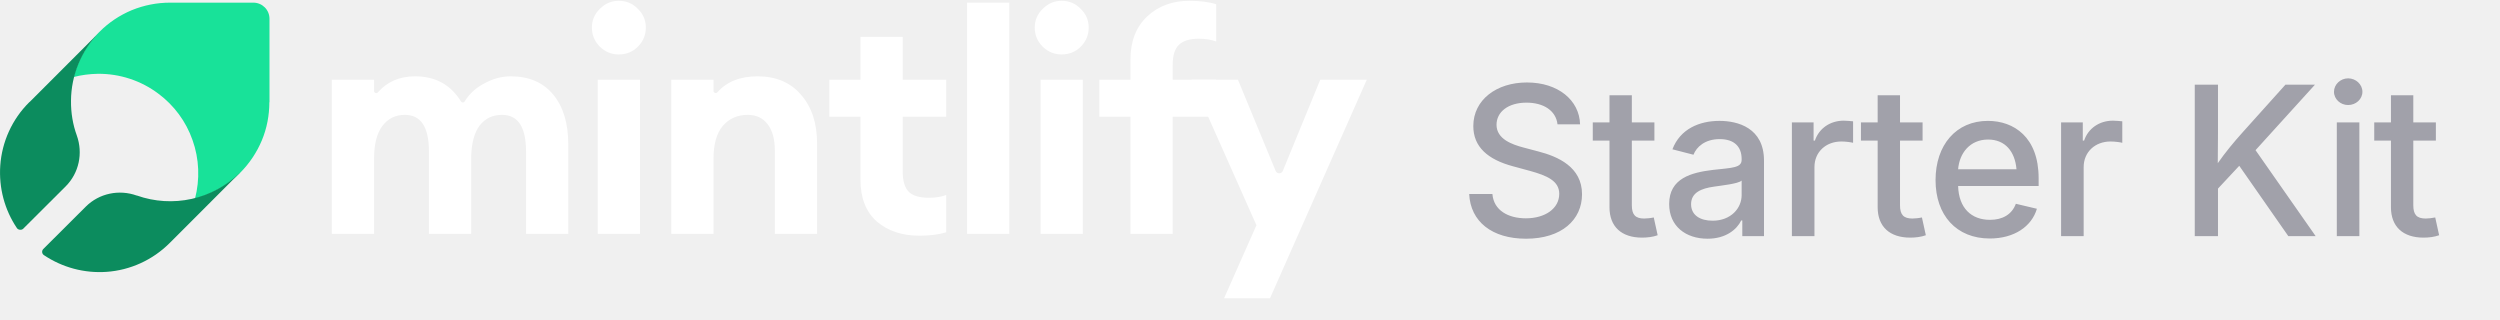
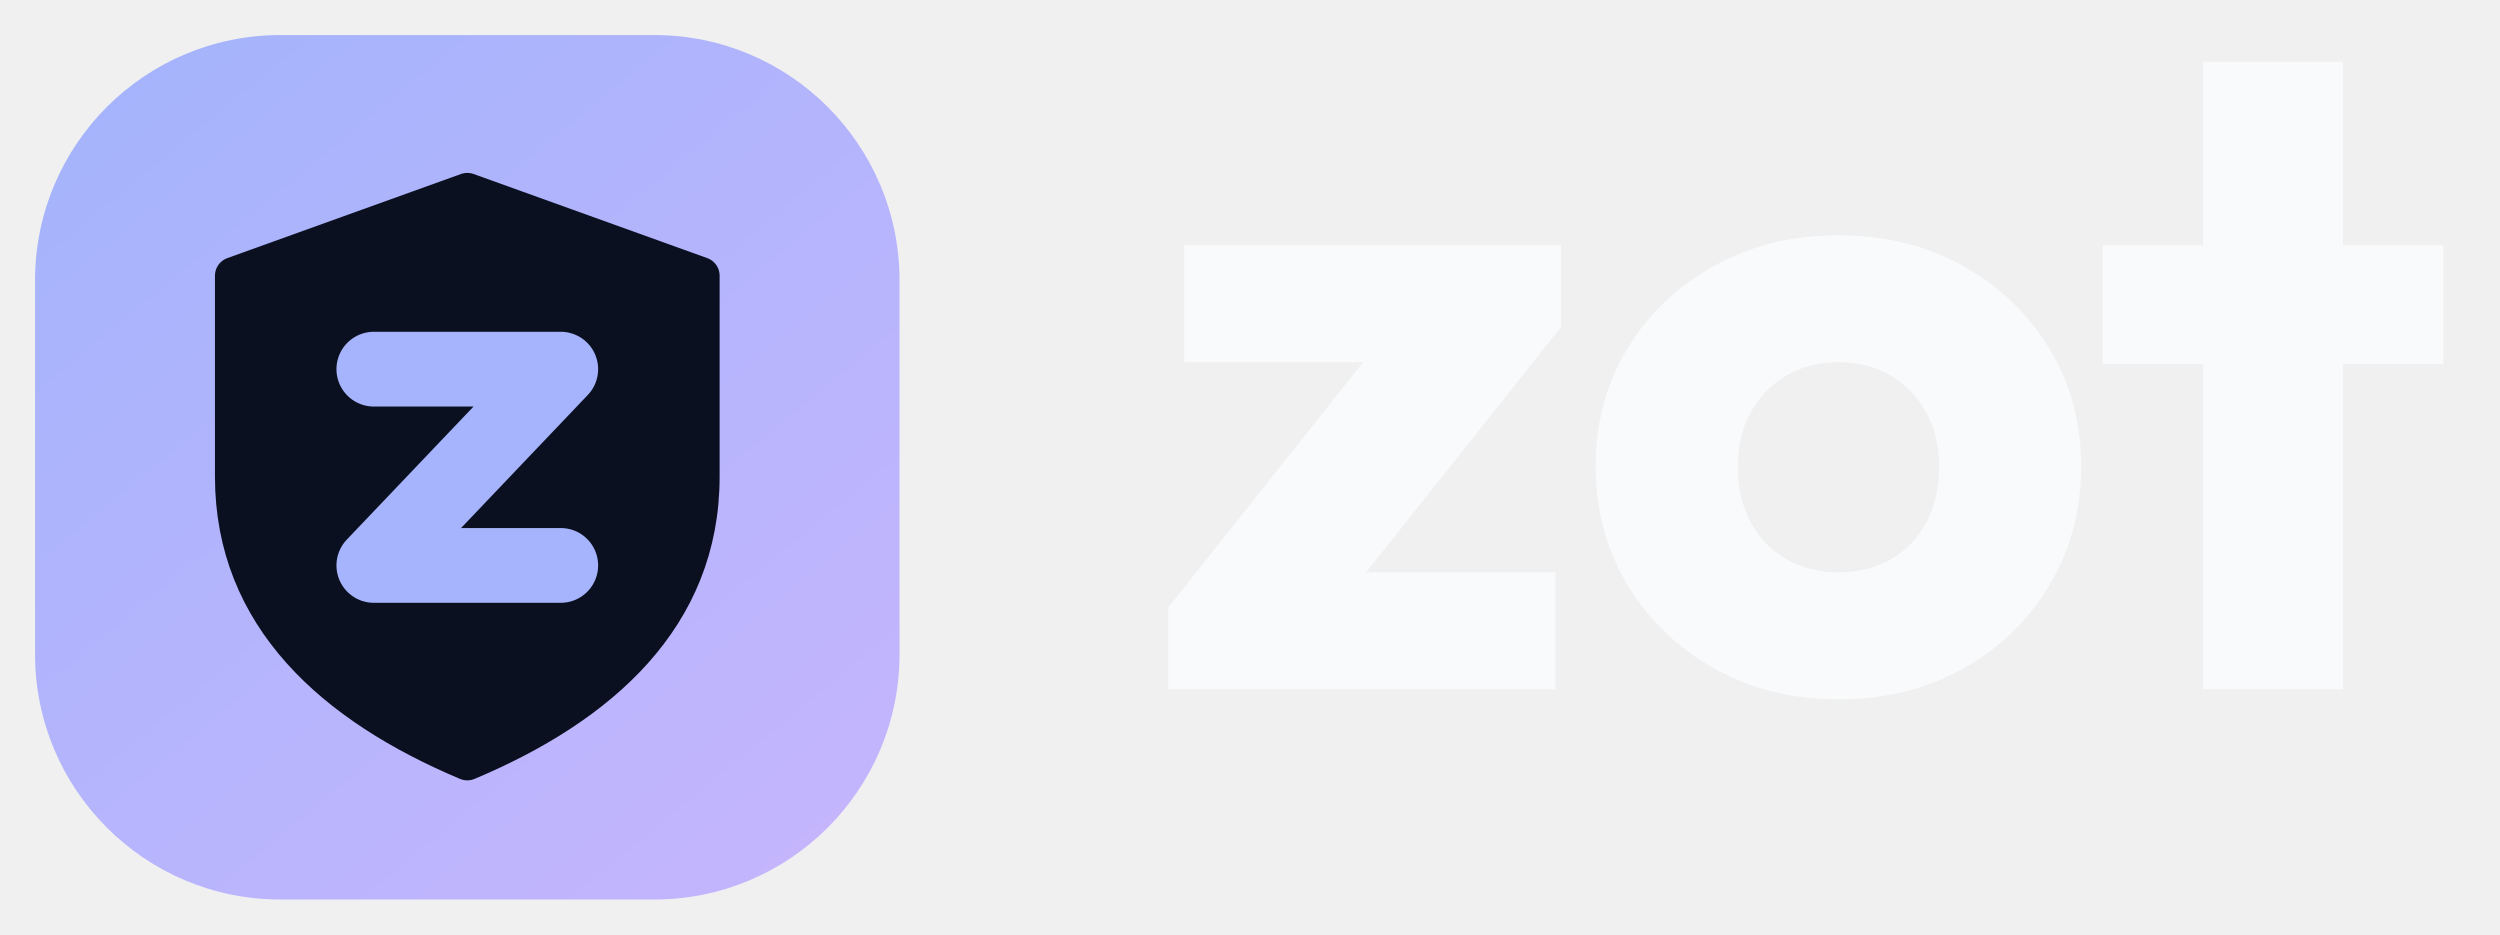
- <svg xmlns="http://www.w3.org/2000/svg" width="180" height="23" viewBox="0 0 180 23" fill="none">
-   <path d="M91.44 21.476H88.133L90.464 16.216L85.802 5.74H89.132L91.847 12.307C91.943 12.536 92.268 12.536 92.362 12.306L95.058 5.74H98.409L91.44 21.476Z" fill="white" />
-   <path d="M81.393 16.837V8.403H79.152V5.74H81.393V4.297C81.393 2.98 81.792 1.944 82.592 1.19C83.391 0.435 84.404 0.058 85.633 0.058C86.387 0.058 87.031 0.139 87.564 0.302V2.988C87.208 2.854 86.794 2.788 86.32 2.788C85.655 2.788 85.174 2.936 84.878 3.232C84.582 3.513 84.434 3.994 84.434 4.674V5.74H87.564V8.403H84.434V16.837H81.393Z" fill="white" />
-   <path d="M76.433 3.92C75.915 3.92 75.463 3.735 75.079 3.365C74.694 2.98 74.502 2.521 74.502 1.989C74.502 1.456 74.694 1.005 75.079 0.635C75.463 0.25 75.915 0.058 76.433 0.058C76.98 0.058 77.438 0.25 77.809 0.635C78.193 1.005 78.386 1.456 78.386 1.989C78.386 2.521 78.193 2.98 77.809 3.365C77.438 3.735 76.98 3.92 76.433 3.92ZM74.924 16.837V5.74H77.964V16.837H74.924Z" fill="white" />
-   <path d="M69.628 16.837V0.191H72.669V16.837H69.628Z" fill="white" />
-   <path d="M66.194 16.97C64.951 16.97 63.93 16.63 63.131 15.949C62.347 15.254 61.955 14.255 61.955 12.953V8.403H59.713V5.74H61.955V2.655H64.995V5.74H68.125V8.403H64.995V12.354C64.995 13.034 65.143 13.523 65.439 13.819C65.735 14.1 66.216 14.24 66.882 14.24C67.355 14.24 67.769 14.174 68.125 14.04V16.726C67.592 16.889 66.948 16.97 66.194 16.97Z" fill="white" />
-   <path d="M48.332 16.837V5.74H51.373V6.551C51.373 6.688 51.559 6.748 51.65 6.646C52.328 5.879 53.293 5.495 54.546 5.495C55.878 5.495 56.921 5.939 57.676 6.827C58.445 7.7 58.83 8.869 58.83 10.334V16.837H55.789V10.844C55.789 10.03 55.619 9.402 55.279 8.958C54.939 8.499 54.458 8.27 53.836 8.27C53.096 8.27 52.497 8.536 52.038 9.069C51.594 9.601 51.373 10.386 51.373 11.421V16.837H48.332Z" fill="white" />
-   <path d="M44.547 3.92C44.029 3.92 43.578 3.735 43.193 3.365C42.809 2.98 42.616 2.521 42.616 1.989C42.616 1.456 42.809 1.005 43.193 0.635C43.578 0.25 44.029 0.058 44.547 0.058C45.095 0.058 45.553 0.25 45.923 0.635C46.308 1.005 46.5 1.456 46.5 1.989C46.5 2.521 46.308 2.98 45.923 3.365C45.553 3.735 45.095 3.92 44.547 3.92ZM43.038 16.837V5.74H46.079V16.837H43.038Z" fill="white" />
-   <path d="M37.875 16.837V10.911C37.875 9.15 37.298 8.27 36.144 8.27C35.478 8.27 34.945 8.521 34.546 9.024C34.161 9.527 33.954 10.275 33.924 11.266V16.837H30.884V10.911C30.884 9.15 30.306 8.27 29.152 8.27C28.472 8.27 27.932 8.536 27.532 9.069C27.133 9.601 26.933 10.386 26.933 11.421V16.837H23.892V5.74H26.933V6.559C26.933 6.695 27.116 6.755 27.206 6.652C27.878 5.881 28.771 5.495 29.885 5.495C31.349 5.495 32.452 6.1 33.193 7.309C33.252 7.404 33.395 7.403 33.454 7.307C33.774 6.78 34.219 6.361 34.79 6.05C35.441 5.68 36.099 5.495 36.765 5.495C38.082 5.495 39.103 5.932 39.828 6.805C40.553 7.678 40.916 8.876 40.916 10.4V16.837H37.875Z" fill="white" />
-   <path d="M19.403 7.362V1.35C19.403 0.705 18.879 0.191 18.244 0.191H12.235C11.291 0.191 10.357 0.378 9.487 0.733C8.618 1.098 7.824 1.621 7.16 2.295L7.114 2.341C6.235 3.23 5.609 4.333 5.291 5.548C5.861 5.399 6.45 5.324 7.039 5.314C8.609 5.296 10.151 5.801 11.403 6.745C12.534 7.586 13.394 8.746 13.861 10.083C14.347 11.438 14.403 12.916 14.039 14.309C15.244 13.991 16.356 13.364 17.244 12.486L17.291 12.439C17.954 11.775 18.487 10.98 18.851 10.111C19.216 9.241 19.393 8.306 19.393 7.362H19.403Z" fill="#18E299" />
-   <path d="M5.112 7.26C5.121 5.416 5.857 3.646 7.151 2.324L2.151 7.326C2.133 7.344 2.114 7.354 2.095 7.372C0.876 8.583 0.14 10.204 0.019 11.918C-0.092 13.52 0.327 15.103 1.22 16.426C1.306 16.552 1.537 16.593 1.667 16.472L4.73 13.417C5.689 12.458 5.987 11.033 5.531 9.757C5.242 8.965 5.103 8.117 5.112 7.26Z" fill="#0C8C5E" />
-   <path d="M17.262 12.44C16.303 13.38 15.102 14.032 13.799 14.321C12.486 14.61 11.127 14.526 9.861 14.079C9.861 14.079 9.851 14.079 9.842 14.079C8.567 13.622 7.142 13.921 6.183 14.871L3.12 17.926C2.99 18.056 3.009 18.27 3.167 18.373C4.489 19.258 6.072 19.686 7.673 19.574C9.386 19.453 10.997 18.717 12.216 17.497L12.263 17.451L17.262 12.449V12.44Z" fill="#0C8C5E" />
-   <text x="105" y="17" font-family="Inter, ui-sans-serif, system-ui, -apple-system, sans-serif" font-size="15" font-weight="500" fill="#A1A1AA" letter-spacing="-0.01em">Starter Kit</text>
+ <svg xmlns="http://www.w3.org/2000/svg" width="107" height="40" viewBox="0 0 107 40" fill="none">
+   <defs>
+     <linearGradient id="g" x1="6" y1="3" x2="34" y2="37" gradientUnits="userSpaceOnUse">
+       <stop stop-color="#A5B4FC" />
+       <stop offset="1" stop-color="#C4B5FD" />
+     </linearGradient>
+   </defs>
+   <rect x="1.5" y="1.5" width="37" height="37" rx="10.5" fill="url(#g)" />
+   <path d="M20 8.2 30 11.8V20.4C30 26.4 25.7 30.2 20 32.6 14.3 30.2 10 26.4 10 20.4V11.8Z" fill="#0B1020" stroke="#0B1020" stroke-width="1.6" stroke-linejoin="round" />
+   <path d="M16 15.8H24L16 24.2H24" stroke="#A5B4FC" stroke-width="3.2" stroke-linecap="round" stroke-linejoin="round" />
+   <path transform="translate(49.10 29.50)" fill="#F8FAFC" d="M0.899 -3.499 10.438 -15.501H17.71L8.171 -3.499ZM0.899 0.0V-3.499L5.141 -5.004H17.475V0.0ZM1.583 -13.996V-19.0H17.71V-15.501L13.468 -13.996ZM29.595 0.43Q26.643 0.43 24.288 -0.88Q21.932 -2.189 20.564 -4.457Q19.195 -6.724 19.195 -9.539Q19.195 -12.354 20.554 -14.582Q21.913 -16.811 24.268 -18.12Q26.623 -19.43 29.575 -19.43Q32.546 -19.43 34.892 -18.13Q37.238 -16.83 38.606 -14.592Q39.974 -12.354 39.974 -9.539Q39.974 -6.724 38.616 -4.457Q37.257 -2.189 34.912 -0.88Q32.566 0.43 29.595 0.43ZM29.575 -5.004Q30.865 -5.004 31.843 -5.571Q32.82 -6.138 33.358 -7.164Q33.895 -8.19 33.895 -9.52Q33.895 -10.849 33.338 -11.855Q32.781 -12.862 31.823 -13.429Q30.865 -13.996 29.575 -13.996Q28.324 -13.996 27.347 -13.419Q26.369 -12.843 25.822 -11.836Q25.275 -10.829 25.275 -9.5Q25.275 -8.19 25.822 -7.164Q26.369 -6.138 27.347 -5.571Q28.324 -5.004 29.575 -5.004ZM45.193 0.0V-26.858H51.175V0.0ZM40.893 -13.918V-19.0H55.475V-13.918Z" />
</svg>
